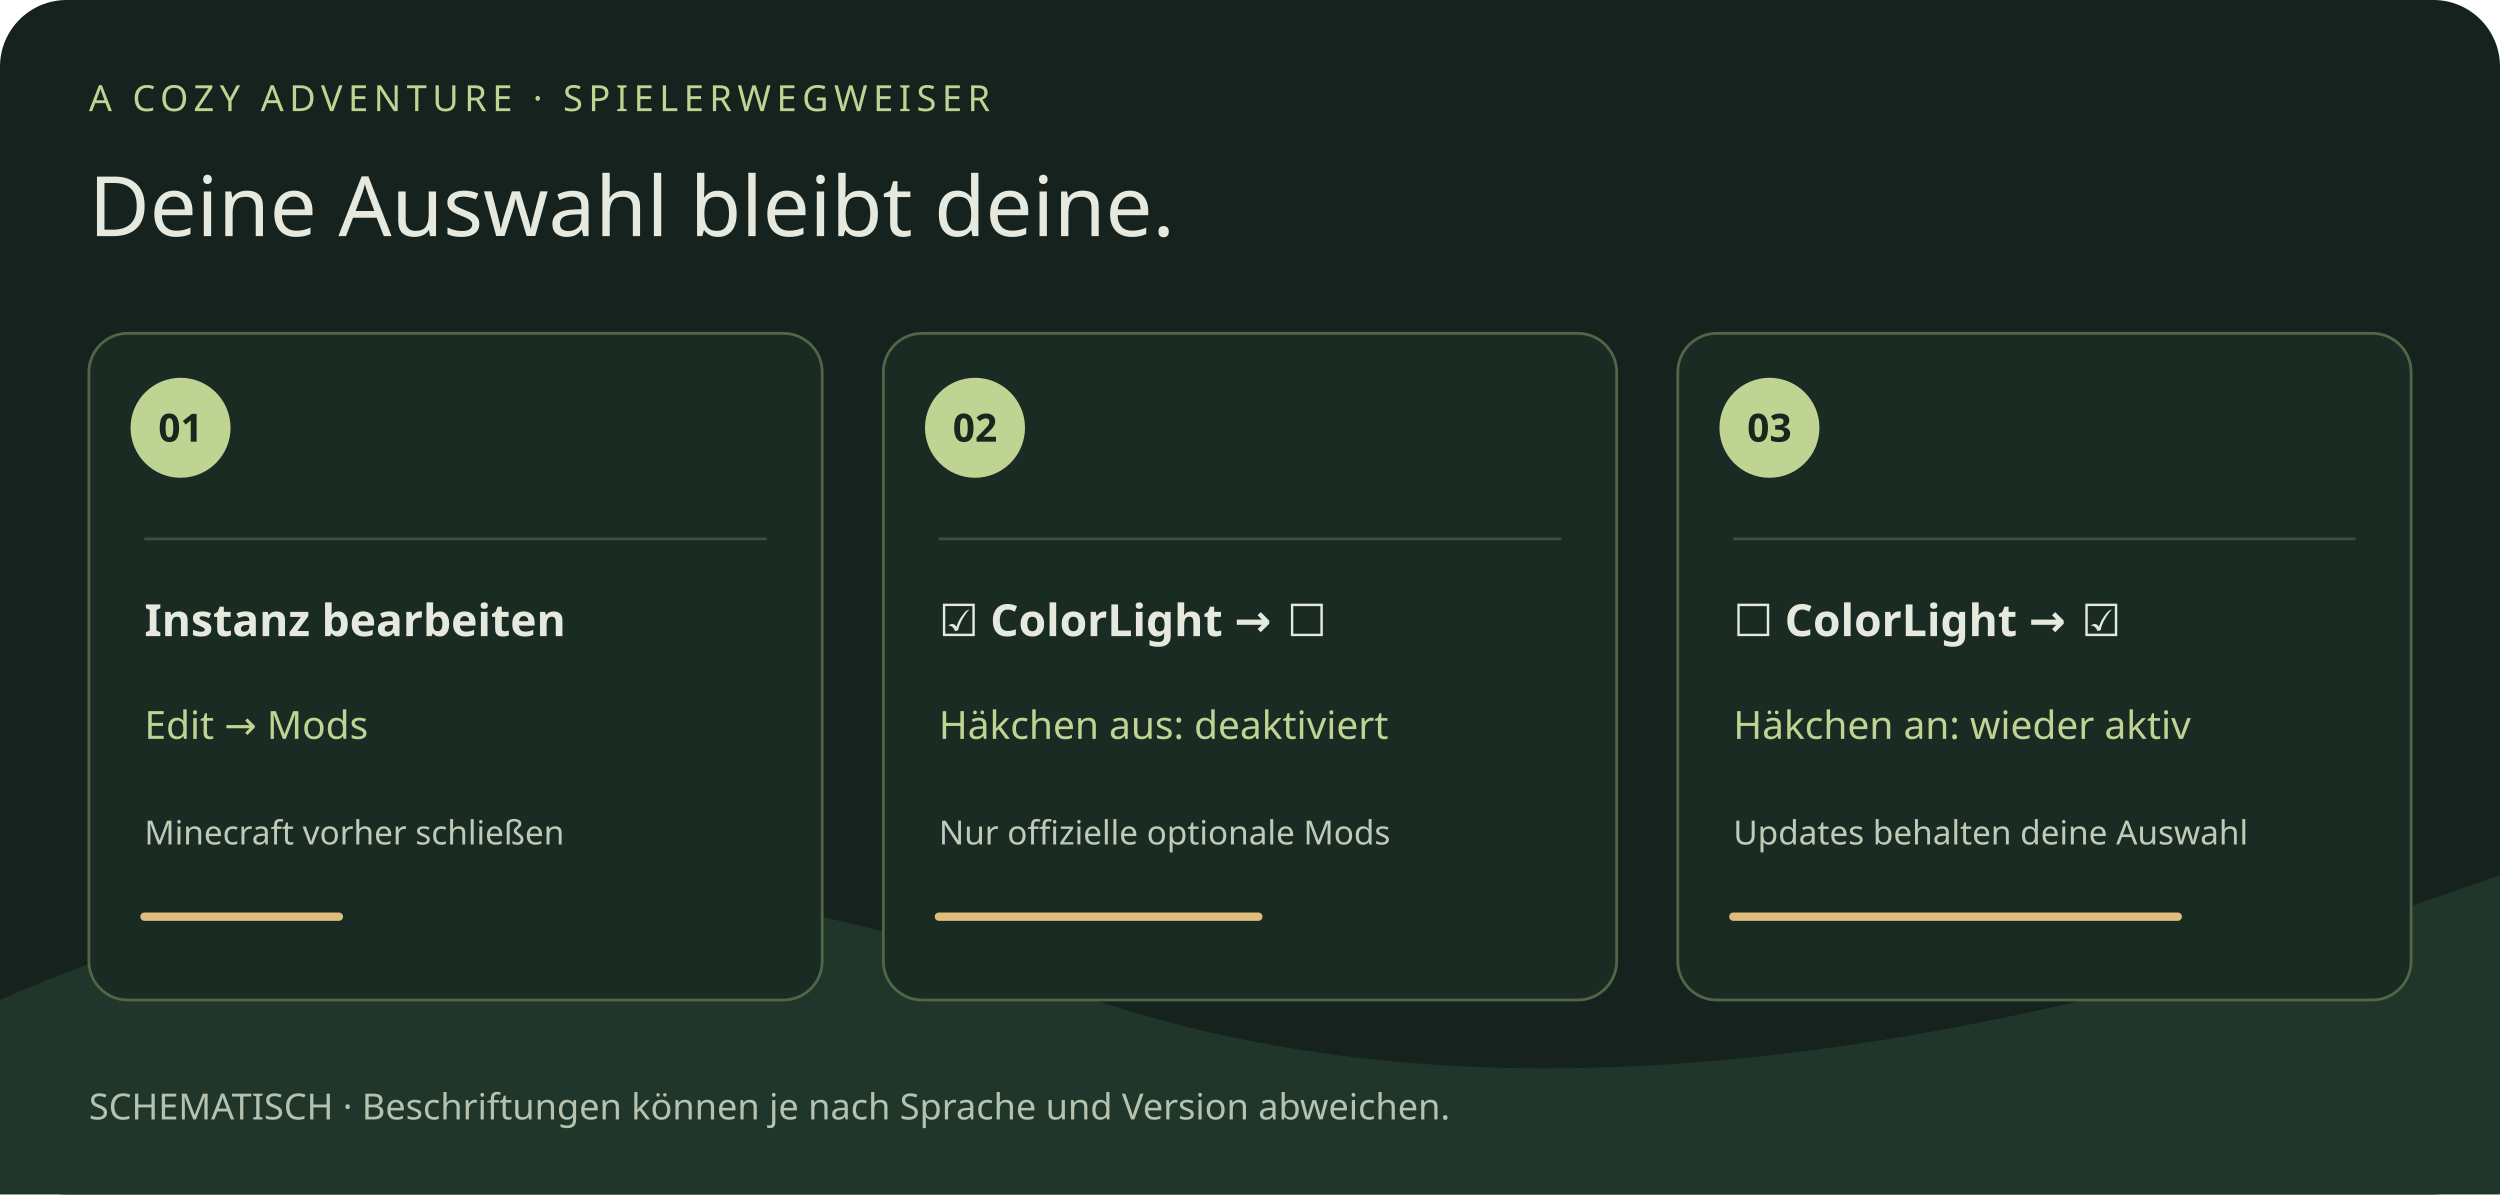
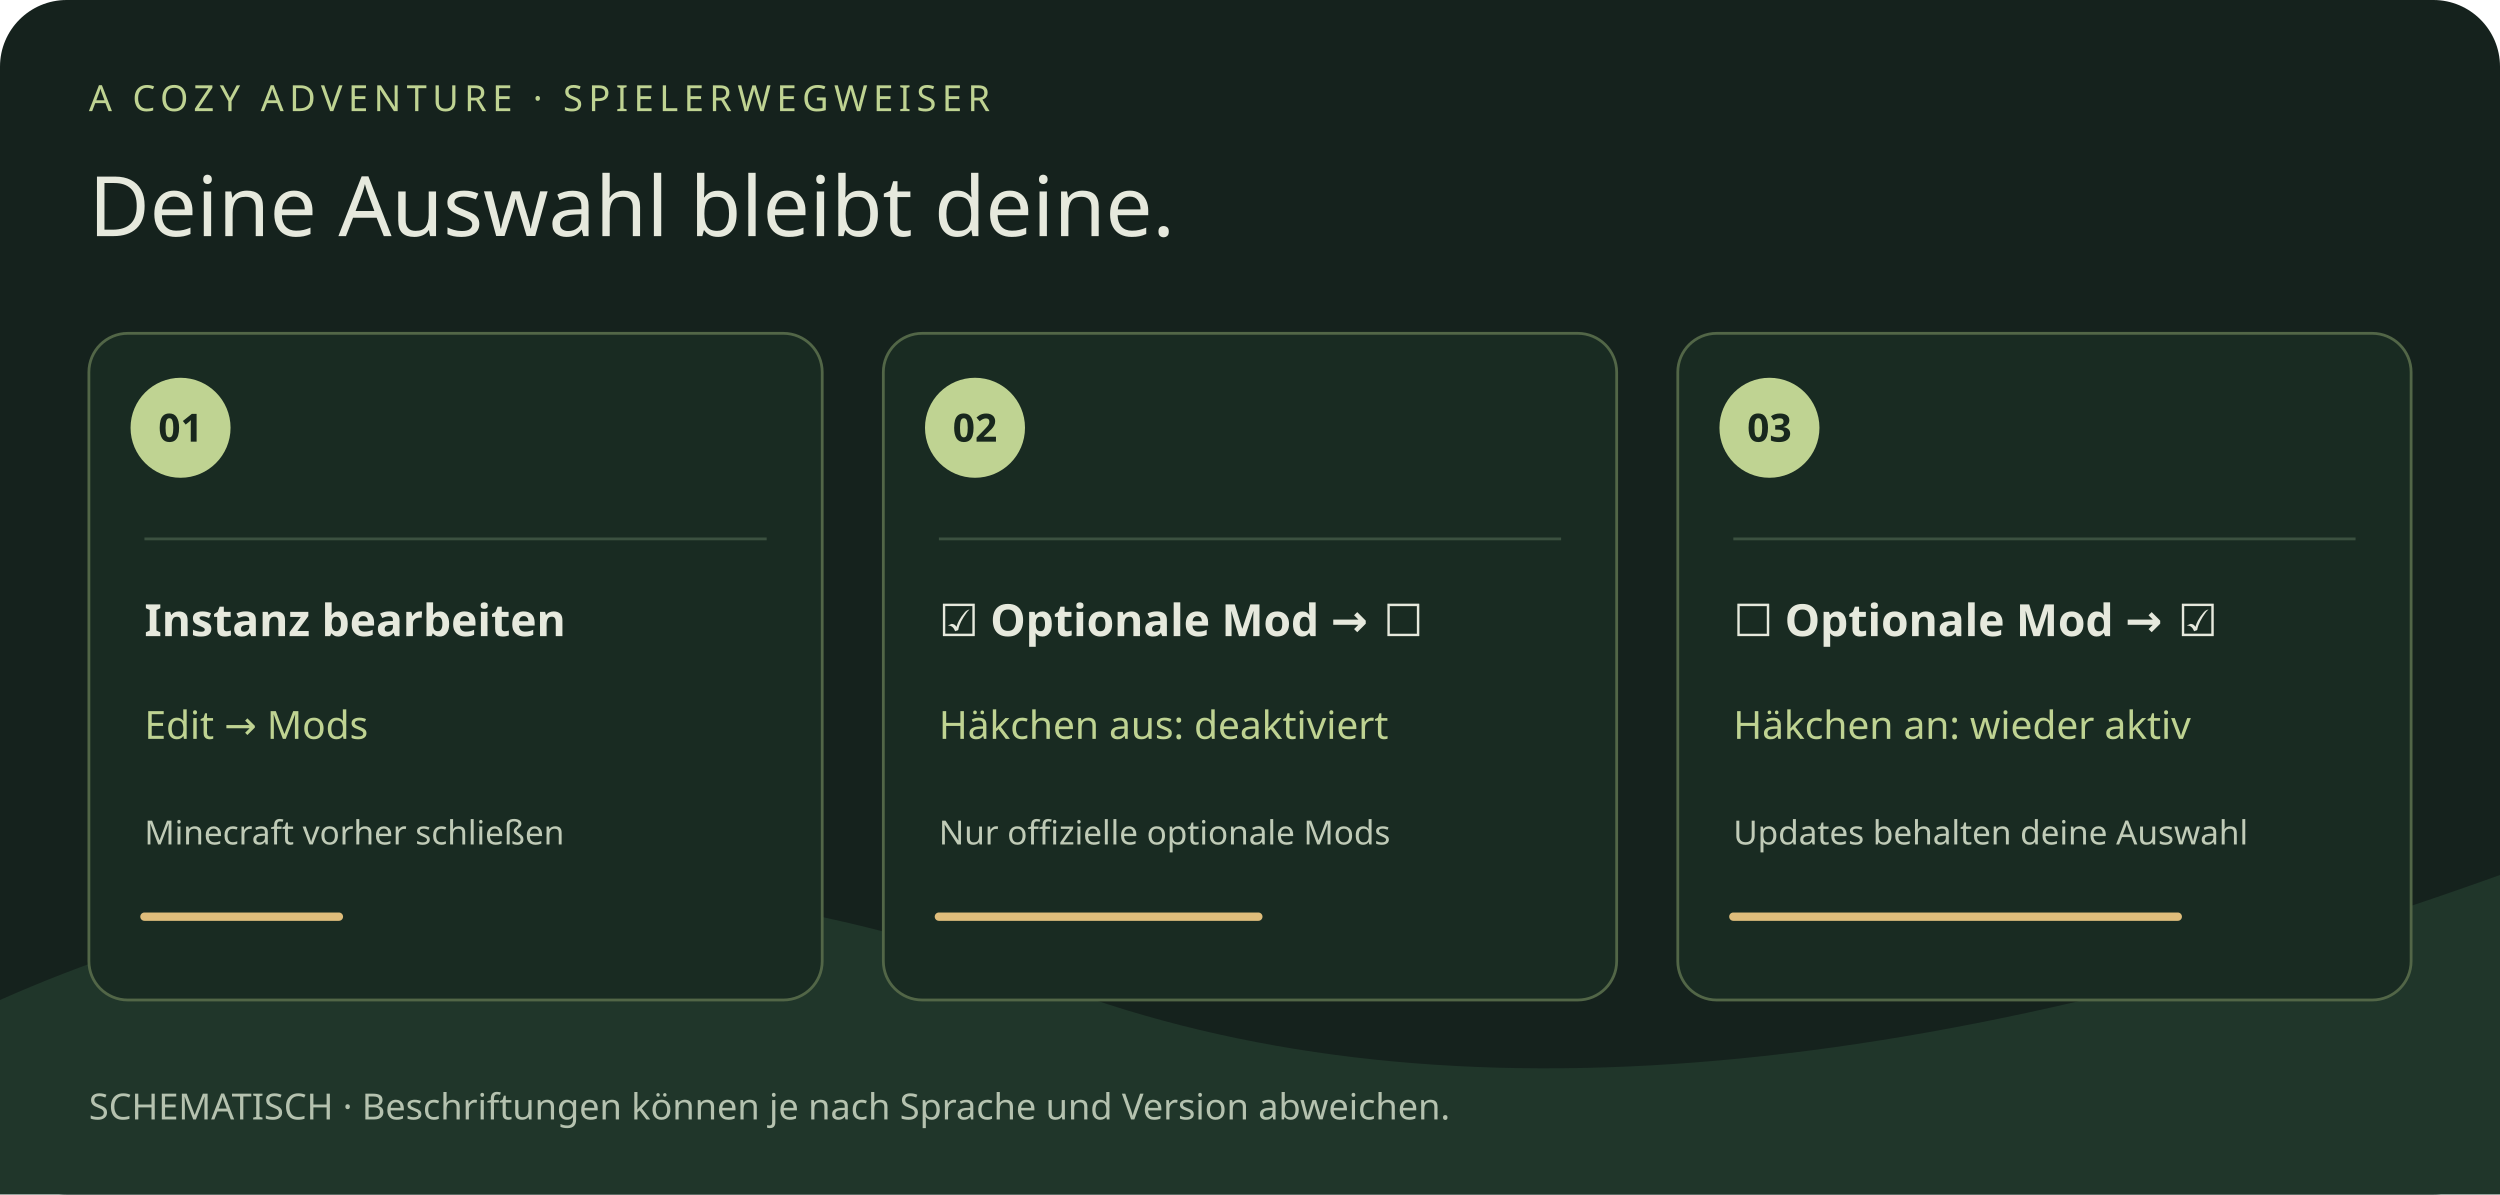
<svg xmlns="http://www.w3.org/2000/svg" width="900" height="430" viewBox="0 0 900 430" role="img" aria-labelledby="title desc">
  <rect width="900" height="430" rx="24" fill="#15221d" />
  <path d="M0 360Q180 280 380 355T900 315V430H0Z" fill="#20362a" />
  <g font-family="system-ui,sans-serif">
    <text x="32" y="40" fill="#bfd392" font-size="13" letter-spacing="2">A COZY ADVENTURE · SPIELERWEGWEISER</text>
    <text x="32" y="85" fill="#e6e9dd" font-size="30">Deine Auswahl bleibt deine.</text>
    <g transform="translate(32,120)">
      <rect width="264" height="240" rx="14" fill="#192b22" stroke="#526647" />
      <circle cx="33" cy="34" r="18" fill="#bfd392" />
      <text x="33" y="39" text-anchor="middle" fill="#18271d" font-size="14" font-weight="700">01</text>
      <path d="M20 74H244" stroke="#3b5140" />
      <text x="20" y="109" fill="#e6e9dd" font-size="16" font-weight="600">Instanz bearbeiten</text>
      <text x="20" y="146" fill="#bfd392" font-size="14">Edit → Mods</text>
      <text x="20" y="184" fill="#c0cbb7" font-size="12">Minecraft vorher schließen</text>
      <path d="M20 210H90" stroke="#dfbd7b" stroke-width="3" stroke-linecap="round" />
    </g>
    <g transform="translate(318,120)">
      <rect width="264" height="240" rx="14" fill="#192b22" stroke="#526647" />
      <circle cx="33" cy="34" r="18" fill="#bfd392" />
      <text x="33" y="39" text-anchor="middle" fill="#18271d" font-size="14" font-weight="700">02</text>
      <path d="M20 74H244" stroke="#3b5140" />
-       <text x="20" y="109" fill="#e6e9dd" font-size="16" font-weight="600">☑ ColorLight → ☐</text>
+       <text x="20" y="109" fill="#e6e9dd" font-size="16" font-weight="600">☑ Optionale Mod → ☐</text>
      <text x="20" y="146" fill="#bfd392" font-size="14">Häkchen aus: deaktiviert</text>
      <text x="20" y="184" fill="#c0cbb7" font-size="12">Nur offizielle optionale Mods</text>
      <path d="M20 210H135" stroke="#dfbd7b" stroke-width="3" stroke-linecap="round" />
    </g>
    <g transform="translate(604,120)">
      <rect width="264" height="240" rx="14" fill="#192b22" stroke="#526647" />
      <circle cx="33" cy="34" r="18" fill="#bfd392" />
      <text x="33" y="39" text-anchor="middle" fill="#18271d" font-size="14" font-weight="700">03</text>
      <path d="M20 74H244" stroke="#3b5140" />
-       <text x="20" y="109" fill="#e6e9dd" font-size="16" font-weight="600">☐ ColorLight → ☑</text>
+       <text x="20" y="109" fill="#e6e9dd" font-size="16" font-weight="600">☐ Optionale Mod → ☑</text>
      <text x="20" y="146" fill="#bfd392" font-size="14">Häkchen an: wieder aktiv</text>
      <text x="20" y="184" fill="#c0cbb7" font-size="12">Updates behalten deine Auswahl</text>
      <path d="M20 210H180" stroke="#dfbd7b" stroke-width="3" stroke-linecap="round" />
    </g>
    <text x="32" y="403" fill="#b5c2af" font-size="13">SCHEMATISCH · Beschriftungen können je nach Sprache und Version abweichen.</text>
  </g>
</svg>
